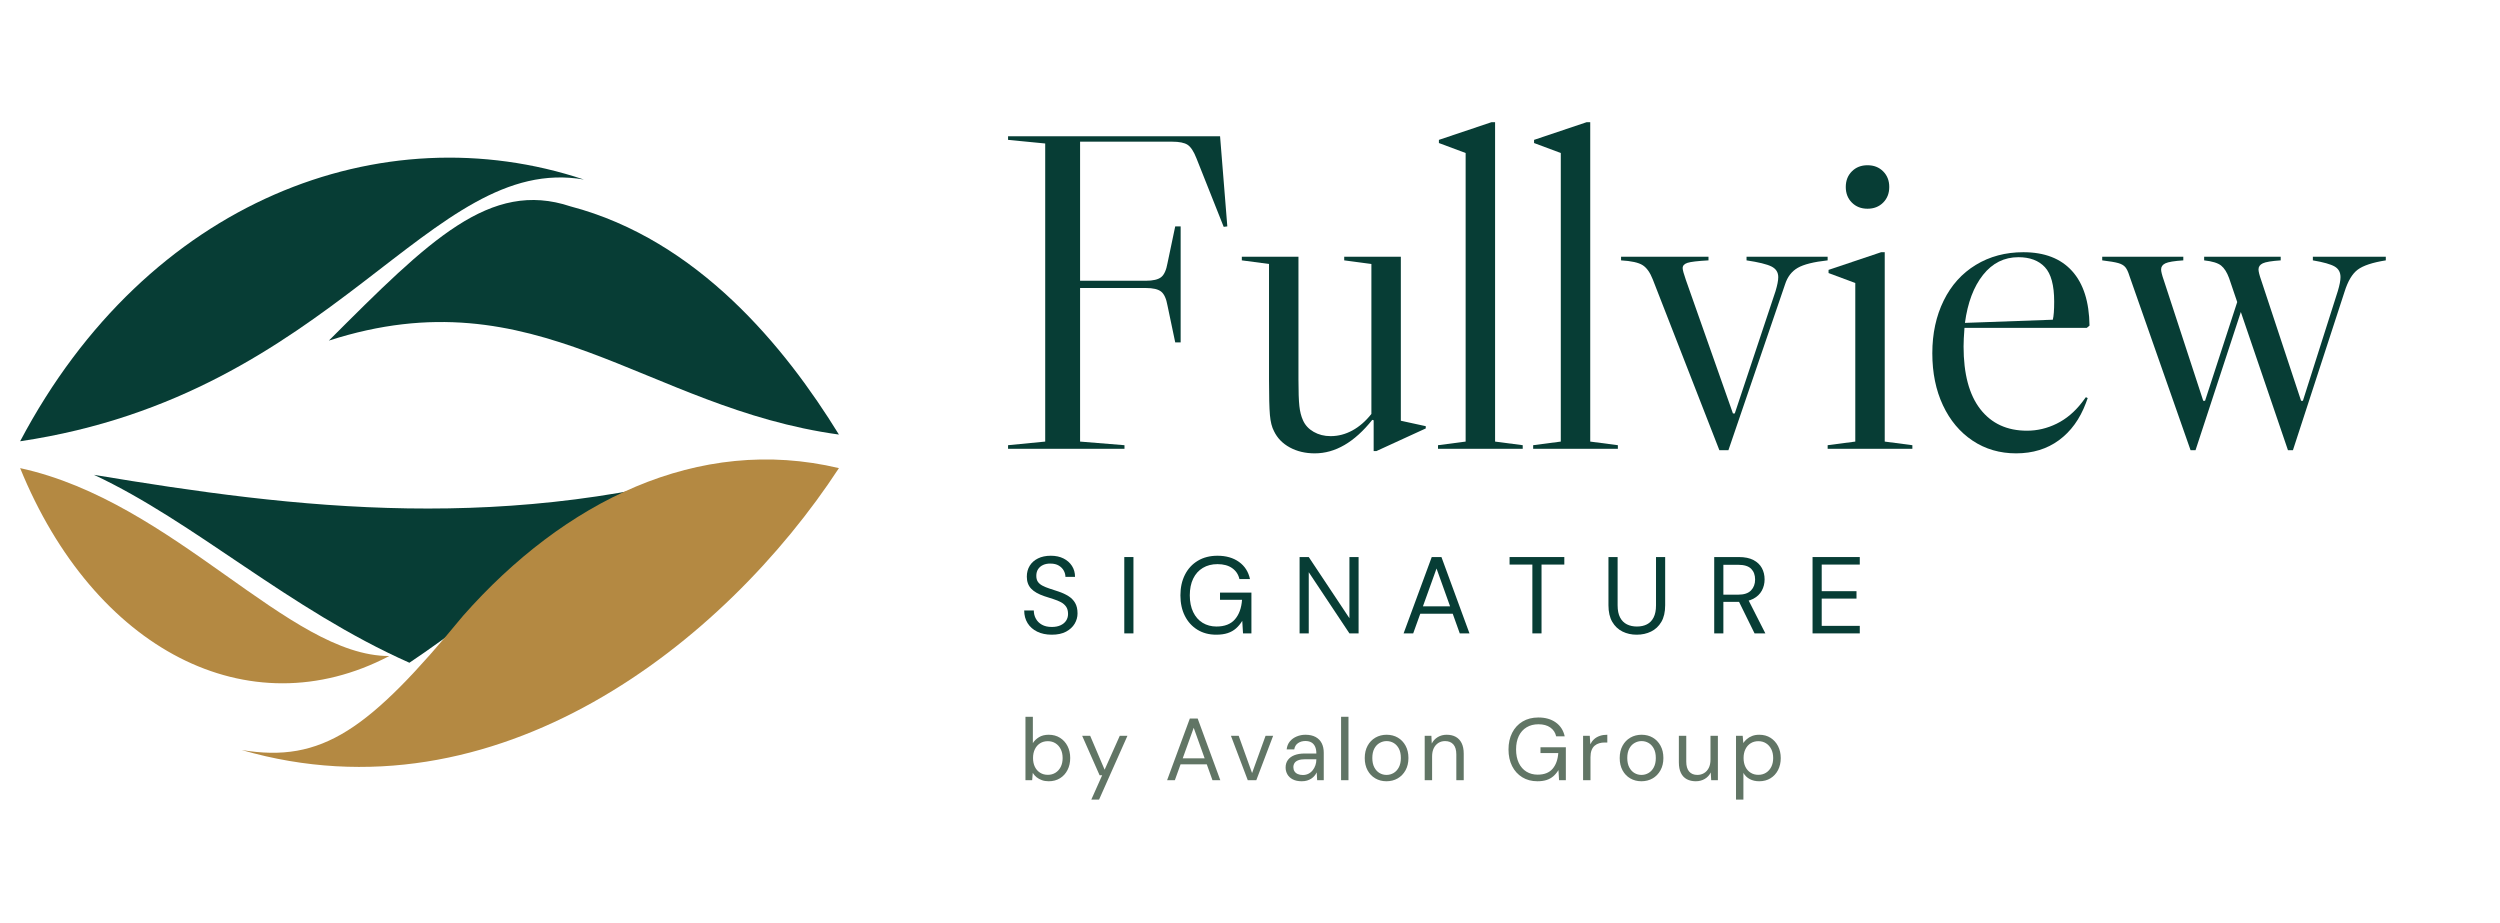
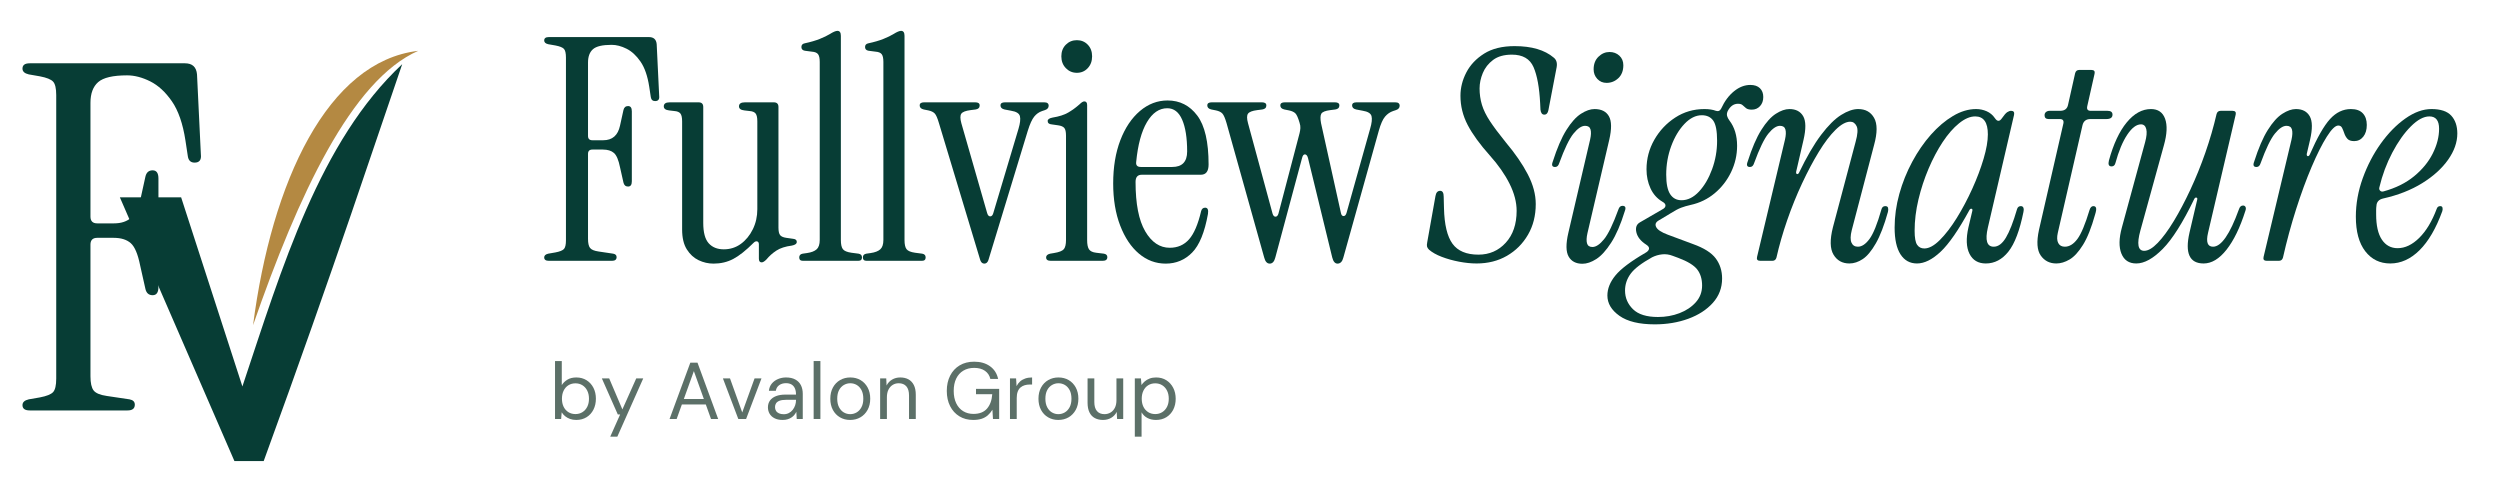
- <svg xmlns="http://www.w3.org/2000/svg" width="596" height="220" viewBox="0 0 596 220" role="img" aria-label="Fullview Signature — by Avalon Group">
-   <g transform="translate(0 14) scale(1.6)">
-     <g transform="translate(0 12)">
-       <path d="M3 45C22 9 57 -4 87 6C64 2 50 38 3 45Z" fill="#073d35" />
-       <path d="M49 30C64 15 73 6 85 10C104 15 117 31 125 44C96 40 80 20 49 30Z" fill="#073d35" />
-       <path d="M3 49C14 76 37 88 58 77C43 77 26 54 3 49Z" fill="#b48942" />
-       <path d="M14 50C44 55 76 59 112 48C90 55 73 70 61 78C43 70 29 57 14 50Z" fill="#073d35" />
-       <path d="M36 91C74 102 108 75 125 49C104 44 84 54 69 71C55 88 48 93 36 91Z" fill="#b48942" />
-     </g>
+ <svg xmlns="http://www.w3.org/2000/svg" width="901" height="174" viewBox="0 0 901 174" role="img" aria-label="Fullview Signature — by Avalon Group">
+   <g transform="translate(0 2) scale(.96)">
+     <path fill="#073d35" transform="translate(5.000 152) scale(0.181 -0.181)" d="M34 0Q19 0 19 11Q19 20 32 23L55 27Q76 31 82.5 38.0Q89 45 89 66V654Q89 675 82.5 682.0Q76 689 55 693L32 697Q19 700 19 709Q19 720 34 720H356Q379 720 381 697L389 531Q391 514 376 514Q364 514 362 527L357 560Q349 612 329.0 641.0Q309 670 284.0 682.5Q259 695 236 695Q192 695 176.0 681.0Q160 667 160 638V402Q160 388 174 388H209Q253 388 263 435L274 485Q277 498 289 498Q301 498 301 481V256Q301 239 289 239Q277 239 274 252L263 301Q256 336 243.5 347.0Q231 358 208 358H174Q160 358 160 344V71Q160 50 166.5 41.5Q173 33 194 30L241 23Q252 21 252 12Q252 0 237 0Z" />
+     <path fill="#073d35" d="M45 72H68L91 143C106 98 120 51 151 22C142 48 126 97 99 171H88Z" />
+     <path fill="#b48942" d="M95 120C102 66 123 21 157 17C132 28 112 71 95 120Z" />
  </g>
-   <path fill="#073d35" transform="translate(236.000 107) scale(0.108 -0.108)" d="M524 491 516 490 456 641Q447 664 436.5 671.0Q426 678 402 678H199V371H344Q368 371 378.0 379.0Q388 387 392 410L409 491H421V235H409L392 316Q388 339 378.0 347.0Q368 355 344 355H199V16L297 8V0H40V8L122 16V674L40 682V690H508Z" />
-   <path fill="#073d35" transform="translate(294.432 107) scale(0.108 -0.108)" d="M421 50V45L312 -5H306V63L303 64Q244 -10 176 -10Q145 -10 121.0 3.0Q97 16 86 39Q79 52 77.0 74.5Q75 97 75 153V408L15 416V424H140V153Q140 113 142.0 94.5Q144 76 150 63Q157 47 173.5 37.5Q190 28 211 28Q236 28 259.0 40.5Q282 53 301 77V408L241 416V424H366V62Z" />
-   <path fill="#073d35" transform="translate(340.876 107) scale(0.108 -0.108)" d="M144 721H136L20 682V675L79 653V16L18 8V0H205V8L144 16Z" />
-   <path fill="#073d35" transform="translate(363.560 107) scale(0.108 -0.108)" d="M144 721H136L20 682V675L79 653V16L18 8V0H205V8L144 16Z" />
-   <path fill="#073d35" transform="translate(386.244 107) scale(0.108 -0.108)" d="M364 363Q372 388 392.0 399.5Q412 411 458 416V424H279V416Q319 410 334.0 402.5Q349 395 349 379Q349 368 343 348L253 78H249L145 373Q138 393 138 399Q138 407 148.5 410.5Q159 414 195 416V424H2V416Q36 414 49.5 405.5Q63 397 72 374L219 -3H239Z" />
-   <path fill="#073d35" transform="translate(433.012 107) scale(0.108 -0.108)" d="M113 626Q134 626 147.5 612.5Q161 599 161 578Q161 557 147.5 543.5Q134 530 113 530Q92 530 78.5 543.5Q65 557 65 578Q65 599 78.5 612.5Q92 626 113 626ZM151 434H143L27 395V388L86 366V16L25 8V0H212V8L151 16Z" />
-   <path fill="#073d35" transform="translate(456.344 107) scale(0.108 -0.108)" d="M379 114 383 112 379 101Q359 48 319.5 19.0Q280 -10 225 -10Q171 -10 129.0 18.0Q87 46 63.5 96.0Q40 146 40 211Q40 276 65.0 327.0Q90 378 136.0 406.0Q182 434 241 434Q311 434 348.5 392.5Q386 351 387 272L381 267H111Q109 241 109 226Q109 135 146.0 87.5Q183 40 249 40Q283 40 314.5 55.5Q346 71 370 102ZM112 278 306 285Q309 297 309 325Q309 379 288.5 401.0Q268 423 230 423Q183 423 152.0 384.0Q121 345 112 278Z" />
-   <path fill="#073d35" transform="translate(500.628 107) scale(0.108 -0.108)" d="M631 424V416Q587 409 569.0 395.5Q551 382 540 347L426 -3H415L311 302L211 -3H200L65 382Q61 395 56.0 401.0Q51 407 40.5 410.0Q30 413 5 416V424H184V416Q154 414 144.5 409.5Q135 405 135 396Q135 389 141 372L228 106H232L303 324L285 377Q278 396 267.5 404.5Q257 413 230 416V424H399V416Q369 414 359.5 409.5Q350 405 350 396Q350 389 356 372L444 106H448L525 348Q531 368 531 379Q531 395 518.0 402.5Q505 410 470 416V424Z" />
-   <path fill="#073d35" transform="translate(243.000 151) scale(0.026 -0.026)" d="M298 -12Q221 -12 164.0 16.0Q107 44 76.0 94.0Q45 144 45 210H133Q133 169 152.0 134.5Q171 100 207.5 79.5Q244 59 298 59Q345 59 378.5 74.5Q412 90 429.5 117.0Q447 144 447 178Q447 219 429.5 244.5Q412 270 382.0 286.0Q352 302 312.5 314.5Q273 327 230 341Q147 369 108.0 411.0Q69 453 69 520Q69 577 95.5 620.0Q122 663 171.5 687.5Q221 712 289 712Q356 712 405.5 687.0Q455 662 483.0 618.5Q511 575 511 518H423Q423 547 408.0 575.0Q393 603 362.5 621.5Q332 640 286 640Q248 641 218.5 627.5Q189 614 172.5 589.0Q156 564 156 528Q156 494 170.5 473.0Q185 452 212.5 437.5Q240 423 277.0 411.0Q314 399 359 384Q410 367 449.5 342.5Q489 318 511.5 280.0Q534 242 534 183Q534 133 507.5 88.5Q481 44 429.0 16.0Q377 -12 298 -12Z" />
-   <path fill="#073d35" transform="translate(266.080 151) scale(0.026 -0.026)" d="M75 0V700H159V0Z" />
-   <path fill="#073d35" transform="translate(280.164 151) scale(0.026 -0.026)" d="M376 -12Q278 -12 204.0 33.5Q130 79 89.0 160.0Q48 241 48 349Q48 456 89.5 538.0Q131 620 207.5 666.0Q284 712 388 712Q506 712 585.0 655.5Q664 599 686 498H589Q575 561 523.0 598.0Q471 635 388 635Q311 635 253.5 600.5Q196 566 165.0 502.0Q134 438 134 349Q134 260 165.0 195.5Q196 131 251.5 97.0Q307 63 379 63Q491 63 548.0 129.0Q605 195 613 308H411V374H699V0H622L615 115Q590 74 557.5 45.5Q525 17 481.0 2.5Q437 -12 376 -12Z" />
-   <path fill="#073d35" transform="translate(307.872 151) scale(0.026 -0.026)" d="M75 0V700H159L532 139V700H616V0H532L159 561V0Z" />
-   <path fill="#073d35" transform="translate(333.838 151) scale(0.026 -0.026)" d="M30 0 288 700H377L634 0H545L332 595L118 0ZM148 180 172 248H489L513 180Z" />
-   <path fill="#073d35" transform="translate(359.102 151) scale(0.026 -0.026)" d="M239 0V631H30V700H532V631H323V0Z" />
-   <path fill="#073d35" transform="translate(381.688 151) scale(0.026 -0.026)" d="M327 -12Q255 -12 196.5 17.0Q138 46 103.0 105.5Q68 165 68 258V700H152V257Q152 189 174.5 146.0Q197 103 237.0 83.0Q277 63 329 63Q382 63 421.0 83.0Q460 103 482.0 146.0Q504 189 504 257V700H588V258Q588 165 553.0 105.5Q518 46 459.0 17.0Q400 -12 327 -12Z" />
-   <path fill="#073d35" transform="translate(406.718 151) scale(0.026 -0.026)" d="M75 0V700H301Q383 700 435.0 672.5Q487 645 512.0 599.0Q537 553 537 495Q537 439 511.5 392.0Q486 345 433.0 317.0Q380 289 297 289H159V0ZM445 0 291 313H385L544 0ZM159 355H295Q375 355 412.5 394.0Q450 433 450 494Q450 556 413.5 592.5Q377 629 294 629H159Z" />
-   <path fill="#073d35" transform="translate(430.162 151) scale(0.026 -0.026)" d="M75 0V700H508V631H159V387H478V319H159V69H508V0Z" />
-   <path fill="#617565" transform="translate(243.000 186) scale(0.021 -0.021)" d="M334 -12Q291 -12 256.5 0.5Q222 13 196.0 34.0Q170 55 153 83L146 0H70V720H154V421Q178 460 223.0 488.0Q268 516 334 516Q407 516 462.0 481.5Q517 447 547.5 387.5Q578 328 578 252Q578 176 547.5 116.0Q517 56 462.0 22.0Q407 -12 334 -12ZM324 61Q373 61 411.0 85.0Q449 109 470.5 151.5Q492 194 492 252Q492 309 470.5 352.0Q449 395 411.0 419.0Q373 443 324 443Q274 443 236.0 419.0Q198 395 177.0 352.0Q156 309 156 252Q156 194 177.0 151.5Q198 109 236.0 85.0Q274 61 324 61Z" />
-   <path fill="#617565" transform="translate(257.546 186) scale(0.021 -0.021)" d="M125 -220 248 56H219L21 504H112L276 119L448 504H535L213 -220Z" />
-   <path fill="#617565" transform="translate(277.608 186) scale(0.021 -0.021)" d="M30 0 288 700H377L634 0H545L332 595L118 0ZM148 180 172 248H489L513 180Z" />
-   <path fill="#617565" transform="translate(292.952 186) scale(0.021 -0.021)" d="M215 0 24 504H112L264 81L417 504H503L312 0Z" />
-   <path fill="#617565" transform="translate(305.419 186) scale(0.021 -0.021)" d="M234 -12Q173 -12 132.0 9.5Q91 31 71.0 66.5Q51 102 51 144Q51 195 77.5 230.5Q104 266 152.5 284.5Q201 303 267 303H400Q400 350 385.5 381.5Q371 413 343.5 429.0Q316 445 275 445Q227 445 192.0 421.0Q157 397 149 350H63Q69 404 99.5 440.5Q130 477 177.0 496.5Q224 516 275 516Q345 516 391.5 490.5Q438 465 461.0 419.5Q484 374 484 312V0H409L404 89Q394 68 378.5 49.5Q363 31 342.0 17.5Q321 4 294.5 -4.0Q268 -12 234 -12ZM247 59Q282 59 310.5 73.5Q339 88 359.0 113.5Q379 139 389.5 170.0Q400 201 400 235V238H274Q225 238 195.0 226.5Q165 215 152.0 194.5Q139 174 139 148Q139 121 151.5 101.0Q164 81 188.5 70.0Q213 59 247 59Z" />
-   <path fill="#617565" transform="translate(318.243 186) scale(0.021 -0.021)" d="M70 0V720H154V0Z" />
-   <path fill="#617565" transform="translate(324.326 186) scale(0.021 -0.021)" d="M295 -12Q225 -12 169.0 20.5Q113 53 81.0 112.5Q49 172 49 251Q49 332 81.5 391.5Q114 451 170.5 483.5Q227 516 297 516Q369 516 424.5 483.5Q480 451 512.5 391.5Q545 332 545 252Q545 172 512.0 112.5Q479 53 423.0 20.5Q367 -12 295 -12ZM296 60Q339 60 376.0 81.5Q413 103 436.0 146.0Q459 189 459 252Q459 316 436.5 358.5Q414 401 377.5 422.5Q341 444 297 444Q255 444 217.5 422.5Q180 401 157.5 358.5Q135 316 135 252Q135 189 157.5 146.0Q180 103 216.5 81.5Q253 60 296 60Z" />
-   <path fill="#617565" transform="translate(338.179 186) scale(0.021 -0.021)" d="M70 0V504H146L150 416Q174 463 218.5 489.5Q263 516 320 516Q379 516 422.0 492.5Q465 469 489.0 421.5Q513 374 513 301V0H429V292Q429 368 395.5 406.0Q362 444 301 444Q259 444 226.0 423.5Q193 403 173.5 364.5Q154 326 154 269V0Z" />
-   <path fill="#617565" transform="translate(358.619 186) scale(0.021 -0.021)" d="M376 -12Q278 -12 204.0 33.5Q130 79 89.0 160.0Q48 241 48 349Q48 456 89.5 538.0Q131 620 207.5 666.0Q284 712 388 712Q506 712 585.0 655.5Q664 599 686 498H589Q575 561 523.0 598.0Q471 635 388 635Q311 635 253.5 600.5Q196 566 165.0 502.0Q134 438 134 349Q134 260 165.0 195.5Q196 131 251.5 97.0Q307 63 379 63Q491 63 548.0 129.0Q605 195 613 308H411V374H699V0H622L615 115Q590 74 557.5 45.5Q525 17 481.0 2.5Q437 -12 376 -12Z" />
-   <path fill="#617565" transform="translate(375.937 186) scale(0.021 -0.021)" d="M70 0V504H146L152 408Q169 442 195.5 466.0Q222 490 259.5 503.0Q297 516 345 516V428H314Q282 428 253.0 419.5Q224 411 201.5 392.0Q179 373 166.5 340.5Q154 308 154 260V0Z" />
-   <path fill="#617565" transform="translate(385.107 186) scale(0.021 -0.021)" d="M295 -12Q225 -12 169.0 20.5Q113 53 81.0 112.5Q49 172 49 251Q49 332 81.5 391.5Q114 451 170.5 483.5Q227 516 297 516Q369 516 424.5 483.5Q480 451 512.5 391.5Q545 332 545 252Q545 172 512.0 112.5Q479 53 423.0 20.5Q367 -12 295 -12ZM296 60Q339 60 376.0 81.5Q413 103 436.0 146.0Q459 189 459 252Q459 316 436.5 358.5Q414 401 377.5 422.5Q341 444 297 444Q255 444 217.5 422.5Q180 401 157.5 358.5Q135 316 135 252Q135 189 157.5 146.0Q180 103 216.5 81.5Q253 60 296 60Z" />
-   <path fill="#617565" transform="translate(398.960 186) scale(0.021 -0.021)" d="M253 -12Q195 -12 151.5 11.0Q108 34 84.5 82.0Q61 130 61 202V504H145V211Q145 136 178.0 98.0Q211 60 271 60Q313 60 347.0 80.5Q381 101 400.5 139.5Q420 178 420 234V504H504V0H428L423 88Q400 41 355.0 14.5Q310 -12 253 -12Z" />
-   <path fill="#617565" transform="translate(412.393 186) scale(0.021 -0.021)" d="M70 -220V504H146L153 422Q169 446 194.0 467.5Q219 489 254.0 502.5Q289 516 334 516Q408 516 462.5 481.0Q517 446 547.5 386.5Q578 327 578 251Q578 175 547.5 115.5Q517 56 462.0 22.0Q407 -12 333 -12Q272 -12 225.5 13.0Q179 38 154 83V-220ZM324 61Q373 61 411.0 85.0Q449 109 470.5 151.5Q492 194 492 252Q492 309 470.5 352.0Q449 395 411.0 419.0Q373 443 324 443Q274 443 236.0 419.0Q198 395 177.0 352.0Q156 309 156 252Q156 194 177.0 151.5Q198 109 236.0 85.0Q274 61 324 61Z" />
+   <g transform="translate(190 0)">
+     <path fill="#073d35" transform="translate(4.000 94) scale(0.112 -0.112)" d="M34 0Q19 0 19 11Q19 20 32 23L55 27Q76 31 82.5 38.0Q89 45 89 66V654Q89 675 82.5 682.0Q76 689 55 693L32 697Q19 700 19 709Q19 720 34 720H356Q379 720 381 697L389 531Q391 514 376 514Q364 514 362 527L357 560Q349 612 329.0 641.0Q309 670 284.0 682.5Q259 695 236 695Q192 695 176.0 681.0Q160 667 160 638V402Q160 388 174 388H209Q253 388 263 435L274 485Q277 498 289 498Q301 498 301 481V256Q301 239 289 239Q277 239 274 252L263 301Q256 336 243.5 347.0Q231 358 208 358H174Q160 358 160 344V71Q160 50 166.5 41.5Q173 33 194 30L241 23Q252 21 252 12Q252 0 237 0Z" />
+     <path fill="#073d35" transform="translate(47.996 94) scale(0.112 -0.112)" d="M171 -9Q146 -9 123.0 2.0Q100 13 85.0 37.0Q70 61 70 101V449Q70 467 64.5 474.0Q59 481 45 482L28 484Q11 486 11 497Q11 510 30 510H123Q138 510 138 495V122Q138 76 155.5 56.5Q173 37 204 37Q235 37 259.0 54.5Q283 72 297.5 101.5Q312 131 312 166V449Q312 467 306.5 474.0Q301 481 287 482L270 484Q253 486 253 497Q253 510 272 510H365Q380 510 380 495V107Q380 89 385.5 82.5Q391 76 405 74L426 71Q439 70 439 61Q439 52 423 49Q392 45 373.5 33.0Q355 21 341 4Q332 -5 326 -5Q317 -5 317 7V53Q317 61 311.5 62.5Q306 64 300 58Q263 21 234.5 6.0Q206 -9 171 -9Z" />
+     <path fill="#073d35" transform="translate(97.144 94) scale(0.112 -0.112)" d="M20 0Q8 0 8 11Q8 21 19 23L33 25Q54 28 64.0 37.0Q74 46 74 67V640Q74 658 68.5 665.0Q63 672 49 673L26 676Q15 678 15 688Q15 698 26 700Q54 706 74.0 714.0Q94 722 107 730Q123 740 131 740Q142 740 142 724V67Q142 46 148.5 37.5Q155 29 176 26L199 23Q210 21 210 11Q210 0 198 0Z" />
+     <path fill="#073d35" transform="translate(120.084 94) scale(0.112 -0.112)" d="M20 0Q8 0 8 11Q8 21 19 23L33 25Q54 28 64.0 37.0Q74 46 74 67V640Q74 658 68.5 665.0Q63 672 49 673L26 676Q15 678 15 688Q15 698 26 700Q54 706 74.0 714.0Q94 722 107 730Q123 740 131 740Q142 740 142 724V67Q142 46 148.5 37.5Q155 29 176 26L199 23Q210 21 210 11Q210 0 198 0Z" />
+     <path fill="#073d35" transform="translate(143.024 94) scale(0.112 -0.112)" d="M194 -9Q185 -9 181 2L48 443Q41 467 34.5 474.0Q28 481 14 484L-1 487Q-14 490 -14 500Q-14 510 0 510H165Q179 510 179 500Q179 489 166 487L150 485Q126 482 120.0 473.5Q114 465 120 443L203 154Q206 143 213.0 143.0Q220 143 223 154L304 425Q312 452 308.5 465.5Q305 479 280 483L259 487Q246 490 246 500Q246 510 260 510H387Q401 510 401 499Q401 489 389 485L380 482Q365 477 354.5 464.0Q344 451 334 419L207 2Q203 -9 194 -9Z" />
+     <path fill="#073d35" transform="translate(185.340 94) scale(0.112 -0.112)" d="M114 605Q93 605 78.5 620.0Q64 635 64 658Q64 681 78.5 695.5Q93 710 114 710Q135 710 149.0 695.5Q163 681 163 658Q163 635 149.0 620.0Q135 605 114 605ZM30 0Q15 0 15 11Q15 20 28 23L40 25Q65 29 72.0 37.5Q79 46 79 67V403Q79 421 73.5 427.5Q68 434 54 436L33 439Q20 440 20 450Q20 458 36 461Q67 466 86.0 477.0Q105 488 123 504Q132 513 138 513Q147 513 147 501V67Q147 46 153.0 37.0Q159 28 176 26L201 23Q212 21 212 12Q212 0 197 0Z" />
+     <path fill="#073d35" transform="translate(208.616 94) scale(0.112 -0.112)" d="M192 -9Q144 -9 106.0 23.0Q68 55 45.5 113.5Q23 172 23 249Q23 328 46.0 388.0Q69 448 109.0 482.0Q149 516 198 516Q257 516 293.5 467.5Q330 419 330 310Q330 277 305 277H115Q95 277 95 254Q95 148 126.0 95.0Q157 42 205 42Q243 42 267.0 69.0Q291 96 306 160Q309 171 319 171Q331 171 328 151Q312 62 277.0 26.5Q242 -9 192 -9ZM112 302H213Q261 302 261 352Q261 417 245.0 454.0Q229 491 197 491Q158 491 131.5 446.0Q105 401 97 318Q95 302 112 302Z" />
+     <path fill="#073d35" transform="translate(246.676 94) scale(0.112 -0.112)" d="M187 -9Q174 -9 169 11L48 443Q41 467 34.5 474.0Q28 481 14 484L-1 487Q-14 490 -14 500Q-14 510 0 510H162Q176 510 176 500Q176 489 163 487L147 485Q123 482 117.0 473.5Q111 465 117 443L196 152Q199 142 205.5 142.0Q212 142 215 152L283 411Q285 419 285.5 427.0Q286 435 283 444Q276 468 269.5 474.5Q263 481 249 484L234 487Q221 490 221 500Q221 510 235 510H397Q411 510 411 500Q411 489 398 487L382 485Q358 482 353.0 473.5Q348 465 352 443L416 154Q418 144 424.5 144.0Q431 144 434 154L510 425Q518 452 514.5 465.5Q511 479 486 483L465 487Q452 490 452 500Q452 510 466 510H591Q605 510 605 499Q605 489 593 485L584 482Q569 477 558.0 464.0Q547 451 538 419L424 11Q419 -9 405 -9Q393 -9 388 11L310 331Q307 342 300.5 342.5Q294 343 291 331L205 11Q200 -9 187 -9Z" />
+     <path fill="#073d35" transform="translate(323.840 94) scale(0.106 -0.106)" d="M173 -9Q145 -9 113.5 -3.0Q82 3 54.5 13.5Q27 24 11 38Q6 43 4.5 48.0Q3 53 5 63L33 220Q36 238 49 238Q61 238 61 218L62 179Q64 95 91.0 58.0Q118 21 179 21Q235 21 272.0 61.5Q309 102 309 170Q309 214 285.0 262.0Q261 310 218 358Q167 415 142.5 462.0Q118 509 118 561Q118 602 138.0 640.5Q158 679 198.5 704.5Q239 730 302 730Q389 730 435 691Q449 680 445 658L417 512Q414 497 403 497Q392 497 390 514L389 535Q385 616 366.5 658.5Q348 701 293 701Q253 701 229.0 683.0Q205 665 194.0 638.5Q183 612 183 586Q183 557 191.0 530.5Q199 504 218.5 474.5Q238 445 272 403Q320 346 347.0 294.0Q374 242 374 193Q374 134 347.5 88.5Q321 43 276.0 17.0Q231 -9 173 -9Z" />
+     <path fill="#073d35" transform="translate(367.384 94) scale(0.106 -0.106)" d="M204 605Q185 605 172.5 618.5Q160 632 160 651Q160 678 176.5 694.0Q193 710 214 710Q234 710 247.5 697.5Q261 685 261 665Q261 637 244.0 621.0Q227 605 204 605ZM122 -10Q89 -10 75.0 14.5Q61 39 74 95L148 412Q153 434 149.5 446.5Q146 459 131 459Q113 459 91.5 432.5Q70 406 43 332Q39 319 29 319Q14 319 21 337Q43 406 67.5 445.0Q92 484 117.0 500.0Q142 516 163 516Q198 516 212.0 491.5Q226 467 213 411L139 94Q134 72 137.5 59.5Q141 47 156 47Q174 47 195.5 73.5Q217 100 244 174Q248 187 258 187Q273 187 266 169Q245 101 219.5 61.5Q194 22 169.0 6.0Q144 -10 122 -10Z" />
+     <path fill="#073d35" transform="translate(396.512 94) scale(0.106 -0.106)" d="M93 -216Q14 -216 -27.0 -187.0Q-68 -158 -68 -118Q-68 -83 -40.5 -49.5Q-13 -16 61 27Q72 33 73.5 40.5Q75 48 64 55Q36 73 30.5 97.0Q25 121 43 131L119 175Q129 180 129.5 187.5Q130 195 119 201Q92 217 78.5 246.5Q65 276 65 311Q65 365 91.5 411.5Q118 458 162.5 487.0Q207 516 262 516Q285 516 301 510Q313 506 319 518Q336 555 362.5 576.5Q389 598 418 598Q439 598 450.5 587.0Q462 576 462 557Q462 538 451.0 526.0Q440 514 423 514Q410 514 403.5 519.0Q397 524 392.0 529.0Q387 534 376 534Q354 534 341 509Q337 500 339.0 492.5Q341 485 347 477Q373 443 373 391Q373 344 352.5 301.5Q332 259 296.5 229.5Q261 200 215 190Q197 186 182.5 180.5Q168 175 146 161L106 137Q91 128 98.0 114.5Q105 101 137 89L223 57Q279 37 300.5 8.0Q322 -21 322 -60Q322 -108 290.5 -143.0Q259 -178 207.0 -197.0Q155 -216 93 -216ZM132 293Q132 247 145.5 226.5Q159 206 184 206Q216 206 243.5 235.5Q271 265 288.0 311.5Q305 358 305 408Q305 458 292.0 476.5Q279 495 253 495Q222 495 194.0 465.5Q166 436 149.0 390.0Q132 344 132 293ZM104 -191Q143 -191 177.0 -178.0Q211 -165 232.5 -141.0Q254 -117 254 -84Q254 -51 237.5 -29.5Q221 -8 173 10L154 17Q136 24 118.0 22.0Q100 20 84 12Q30 -18 11.0 -44.0Q-8 -70 -8 -101Q-8 -138 19.0 -164.5Q46 -191 104 -191Z" />
+     <path fill="#073d35" transform="translate(437.618 94) scale(0.106 -0.106)" d="M53 13 148 412Q153 434 149.5 446.5Q146 459 131 459Q113 459 91.5 432.5Q70 406 43 332Q39 319 29 319Q14 319 21 337Q43 406 67.5 445.0Q92 484 117.0 500.0Q142 516 163 516Q196 516 210.0 491.5Q224 467 211 411L186 303Q185 296 189.0 295.0Q193 294 196 300Q235 381 271.0 428.5Q307 476 339.0 496.0Q371 516 397 516Q434 516 451.0 486.0Q468 456 451 394L375 104Q368 76 374.0 62.0Q380 48 396 48Q416 48 435.5 74.5Q455 101 476 175Q479 186 489 186Q497 186 498.5 180.0Q500 174 498 166Q479 98 457.0 59.5Q435 21 412.5 6.0Q390 -9 367 -9Q331 -9 313.0 21.0Q295 51 311 114L388 404Q399 443 391.5 458.0Q384 473 370 473Q348 473 320.0 445.5Q292 418 263.0 370.5Q234 323 206.0 263.0Q178 203 155.5 138.0Q133 73 119 11Q116 0 105 0H64Q50 0 53 13Z" />
+     <path fill="#073d35" transform="translate(491.444 94) scale(0.106 -0.106)" d="M89 -9Q53 -9 33.0 22.0Q13 53 13 113Q13 170 29.0 227.5Q45 285 73.0 337.0Q101 389 136.5 429.0Q172 469 211.5 492.5Q251 516 290 516Q309 516 326.0 508.5Q343 501 354 485Q360 476 366 476Q372 476 378 485Q389 501 396.0 505.5Q403 510 409 510Q422 510 419 496L330 113Q315 48 350 48Q373 48 391.5 79.0Q410 110 429 175Q432 186 442 186Q449 186 451.0 180.0Q453 174 451 166Q432 72 400.0 31.5Q368 -9 323 -9Q284 -9 267.5 24.0Q251 57 264 114L277 169Q279 176 274.5 177.0Q270 178 267 172Q212 71 169.5 31.0Q127 -9 89 -9ZM114 42Q138 42 167.0 71.0Q196 100 224.5 146.0Q253 192 277.0 245.0Q301 298 315.5 347.0Q330 396 330 430Q330 491 287 491Q261 491 232.0 467.5Q203 444 176.5 404.0Q150 364 128.5 313.5Q107 263 94.0 208.5Q81 154 81 102Q81 67 89.5 54.5Q98 42 114 42Z" />
+     <path fill="#073d35" transform="translate(540.288 94) scale(0.106 -0.106)" d="M102 -9Q68 -9 49.0 18.0Q30 45 43 105L126 467Q129 482 114 482H76Q62 482 62 495Q62 502 67.0 506.0Q72 510 79 510H115Q138 510 142 531L166 638Q169 649 180 649H221Q235 649 232 636L207 525Q204 510 219 510H276Q293 510 293 497Q293 482 272 482H218Q196 482 191 461L107 95Q102 73 108.5 60.5Q115 48 131 48Q154 48 173.5 74.0Q193 100 215 173Q219 186 228 186Q235 186 237.0 180.0Q239 174 234 158Q215 90 192.5 54.0Q170 18 147.0 4.5Q124 -9 102 -9Z" />
+     <path fill="#073d35" transform="translate(567.720 94) scale(0.106 -0.106)" d="M115 -9Q78 -9 64.5 24.5Q51 58 66 113L145 403Q153 432 149.0 448.0Q145 464 131 464Q108 464 84.5 429.0Q61 394 44 332Q41 321 31 321Q17 321 22 341Q45 425 82.5 470.5Q120 516 165 516Q201 516 213.0 483.0Q225 450 209 393L129 103Q110 34 142 34Q162 34 188.0 61.0Q214 88 242.5 135.0Q271 182 299.0 242.0Q327 302 350.0 368.0Q373 434 388 499Q391 510 402 510H442Q456 510 453 497L359 95Q348 48 376 48Q418 48 464 175Q468 188 478 188Q484 188 486.5 183.0Q489 178 486 170Q459 85 422.0 38.0Q385 -9 344 -9Q272 -9 296 96L322 207Q324 214 319.5 215.0Q315 216 312 210Q254 90 205.0 40.5Q156 -9 115 -9Z" />
+     <path fill="#073d35" transform="translate(620.168 94) scale(0.106 -0.106)" d="M64 0Q50 0 53 13L148 412Q153 434 149.5 446.5Q146 459 131 459Q113 459 91.5 432.5Q70 406 43 332Q39 319 29 319Q14 319 21 337Q43 406 67.5 445.0Q92 484 117.0 500.0Q142 516 163 516Q196 516 210.0 491.5Q224 467 211 411L200 364Q199 357 203.0 356.0Q207 355 210 361Q248 448 279.0 482.0Q310 516 350 516Q377 516 390.5 501.5Q404 487 404 462Q404 437 392.0 422.0Q380 407 361 407Q345 407 338.0 415.0Q331 423 327.5 433.5Q324 444 320.0 452.0Q316 460 307 460Q292 460 268.0 422.0Q244 384 216.5 319.5Q189 255 163.5 175.0Q138 95 119 11Q116 0 105 0Z" />
+     <path fill="#073d35" transform="translate(657.776 94) scale(0.106 -0.106)" d="M129 -9Q76 -9 44.0 32.5Q12 74 12 150Q12 216 35.5 281.0Q59 346 97.0 399.0Q135 452 180.5 484.0Q226 516 269 516Q316 516 336.5 493.5Q357 471 357 433Q357 388 325.5 343.5Q294 299 237.5 264.0Q181 229 105 212Q83 207 82 187Q81 180 81.0 172.5Q81 165 81 158Q81 101 100.5 72.0Q120 43 154 43Q192 43 227.5 78.0Q263 113 287 177Q290 186 299 186Q305 186 306.5 181.0Q308 176 306 169Q274 81 228.5 36.0Q183 -9 129 -9ZM92 250Q90 243 94.5 238.5Q99 234 106 236Q168 253 210.0 287.5Q252 322 273.5 365.0Q295 408 295 449Q295 491 262 491Q233 491 199.0 457.0Q165 423 136.0 368.0Q107 313 92 250Z" />
+     <path fill="#5c7068" transform="translate(8.000 151) scale(0.029 -0.029)" d="M334 -12Q291 -12 256.5 0.5Q222 13 196.0 34.0Q170 55 153 83L146 0H70V720H154V421Q178 460 223.0 488.0Q268 516 334 516Q407 516 462.0 481.5Q517 447 547.5 387.5Q578 328 578 252Q578 176 547.5 116.0Q517 56 462.0 22.0Q407 -12 334 -12ZM324 61Q373 61 411.0 85.0Q449 109 470.5 151.5Q492 194 492 252Q492 309 470.5 352.0Q449 395 411.0 419.0Q373 443 324 443Q274 443 236.0 419.0Q198 395 177.0 352.0Q156 309 156 252Q156 194 177.0 151.5Q198 109 236.0 85.0Q274 61 324 61Z" />
+     <path fill="#5c7068" transform="translate(26.304 151) scale(0.029 -0.029)" d="M125 -220 248 56H219L21 504H112L276 119L448 504H535L213 -220Z" />
+     <path fill="#5c7068" transform="translate(50.442 151) scale(0.029 -0.029)" d="M30 0 288 700H377L634 0H545L332 595L118 0ZM148 180 172 248H489L513 180Z" />
+     <path fill="#5c7068" transform="translate(69.848 151) scale(0.029 -0.029)" d="M215 0 24 504H112L264 81L417 504H503L312 0Z" />
+     <path fill="#5c7068" transform="translate(85.281 151) scale(0.029 -0.029)" d="M234 -12Q173 -12 132.0 9.5Q91 31 71.0 66.5Q51 102 51 144Q51 195 77.5 230.5Q104 266 152.5 284.5Q201 303 267 303H400Q400 350 385.5 381.5Q371 413 343.5 429.0Q316 445 275 445Q227 445 192.0 421.0Q157 397 149 350H63Q69 404 99.5 440.5Q130 477 177.0 496.5Q224 516 275 516Q345 516 391.5 490.5Q438 465 461.0 419.5Q484 374 484 312V0H409L404 89Q394 68 378.5 49.5Q363 31 342.0 17.5Q321 4 294.5 -4.0Q268 -12 234 -12ZM247 59Q282 59 310.5 73.5Q339 88 359.0 113.5Q379 139 389.5 170.0Q400 201 400 235V238H274Q225 238 195.0 226.5Q165 215 152.0 194.5Q139 174 139 148Q139 121 151.5 101.0Q164 81 188.5 70.0Q213 59 247 59Z" />
+     <path fill="#5c7068" transform="translate(101.207 151) scale(0.029 -0.029)" d="M70 0V720H154V0Z" />
+     <path fill="#5c7068" transform="translate(107.824 151) scale(0.029 -0.029)" d="M295 -12Q225 -12 169.0 20.5Q113 53 81.0 112.5Q49 172 49 251Q49 332 81.5 391.5Q114 451 170.5 483.5Q227 516 297 516Q369 516 424.5 483.5Q480 451 512.5 391.5Q545 332 545 252Q545 172 512.0 112.5Q479 53 423.0 20.5Q367 -12 295 -12ZM296 60Q339 60 376.0 81.5Q413 103 436.0 146.0Q459 189 459 252Q459 316 436.5 358.5Q414 401 377.5 422.5Q341 444 297 444Q255 444 217.5 422.5Q180 401 157.5 358.5Q135 316 135 252Q135 189 157.5 146.0Q180 103 216.5 81.5Q253 60 296 60Z" />
+     <path fill="#5c7068" transform="translate(125.171 151) scale(0.029 -0.029)" d="M70 0V504H146L150 416Q174 463 218.5 489.5Q263 516 320 516Q379 516 422.0 492.5Q465 469 489.0 421.5Q513 374 513 301V0H429V292Q429 368 395.5 406.0Q362 444 301 444Q259 444 226.0 423.5Q193 403 173.5 364.5Q154 326 154 269V0Z" />
+     <path fill="#5c7068" transform="translate(149.831 151) scale(0.029 -0.029)" d="M376 -12Q278 -12 204.0 33.5Q130 79 89.0 160.0Q48 241 48 349Q48 456 89.5 538.0Q131 620 207.5 666.0Q284 712 388 712Q506 712 585.0 655.5Q664 599 686 498H589Q575 561 523.0 598.0Q471 635 388 635Q311 635 253.5 600.5Q196 566 165.0 502.0Q134 438 134 349Q134 260 165.0 195.5Q196 131 251.5 97.0Q307 63 379 63Q491 63 548.0 129.0Q605 195 613 308H411V374H699V0H622L615 115Q590 74 557.5 45.5Q525 17 481.0 2.5Q437 -12 376 -12Z" />
+     <path fill="#5c7068" transform="translate(171.963 151) scale(0.029 -0.029)" d="M70 0V504H146L152 408Q169 442 195.5 466.0Q222 490 259.5 503.0Q297 516 345 516V428H314Q282 428 253.0 419.5Q224 411 201.5 392.0Q179 373 166.5 340.5Q154 308 154 260V0Z" />
+     <path fill="#5c7068" transform="translate(182.843 151) scale(0.029 -0.029)" d="M295 -12Q225 -12 169.0 20.5Q113 53 81.0 112.5Q49 172 49 251Q49 332 81.5 391.5Q114 451 170.5 483.5Q227 516 297 516Q369 516 424.5 483.5Q480 451 512.5 391.5Q545 332 545 252Q545 172 512.0 112.5Q479 53 423.0 20.5Q367 -12 295 -12ZM296 60Q339 60 376.0 81.5Q413 103 436.0 146.0Q459 189 459 252Q459 316 436.5 358.5Q414 401 377.5 422.5Q341 444 297 444Q255 444 217.5 422.5Q180 401 157.5 358.5Q135 316 135 252Q135 189 157.5 146.0Q180 103 216.5 81.5Q253 60 296 60Z" />
+     <path fill="#5c7068" transform="translate(200.190 151) scale(0.029 -0.029)" d="M253 -12Q195 -12 151.5 11.0Q108 34 84.5 82.0Q61 130 61 202V504H145V211Q145 136 178.0 98.0Q211 60 271 60Q313 60 347.0 80.5Q381 101 400.5 139.5Q420 178 420 234V504H504V0H428L423 88Q400 41 355.0 14.5Q310 -12 253 -12Z" />
+     <path fill="#5c7068" transform="translate(216.957 151) scale(0.029 -0.029)" d="M70 -220V504H146L153 422Q169 446 194.0 467.5Q219 489 254.0 502.5Q289 516 334 516Q408 516 462.5 481.0Q517 446 547.5 386.5Q578 327 578 251Q578 175 547.5 115.5Q517 56 462.0 22.0Q407 -12 333 -12Q272 -12 225.5 13.0Q179 38 154 83V-220ZM324 61Q373 61 411.0 85.0Q449 109 470.5 151.5Q492 194 492 252Q492 309 470.5 352.0Q449 395 411.0 419.0Q373 443 324 443Q274 443 236.0 419.0Q198 395 177.0 352.0Q156 309 156 252Q156 194 177.0 151.5Q198 109 236.0 85.0Q274 61 324 61Z" />
+   </g>
</svg>
